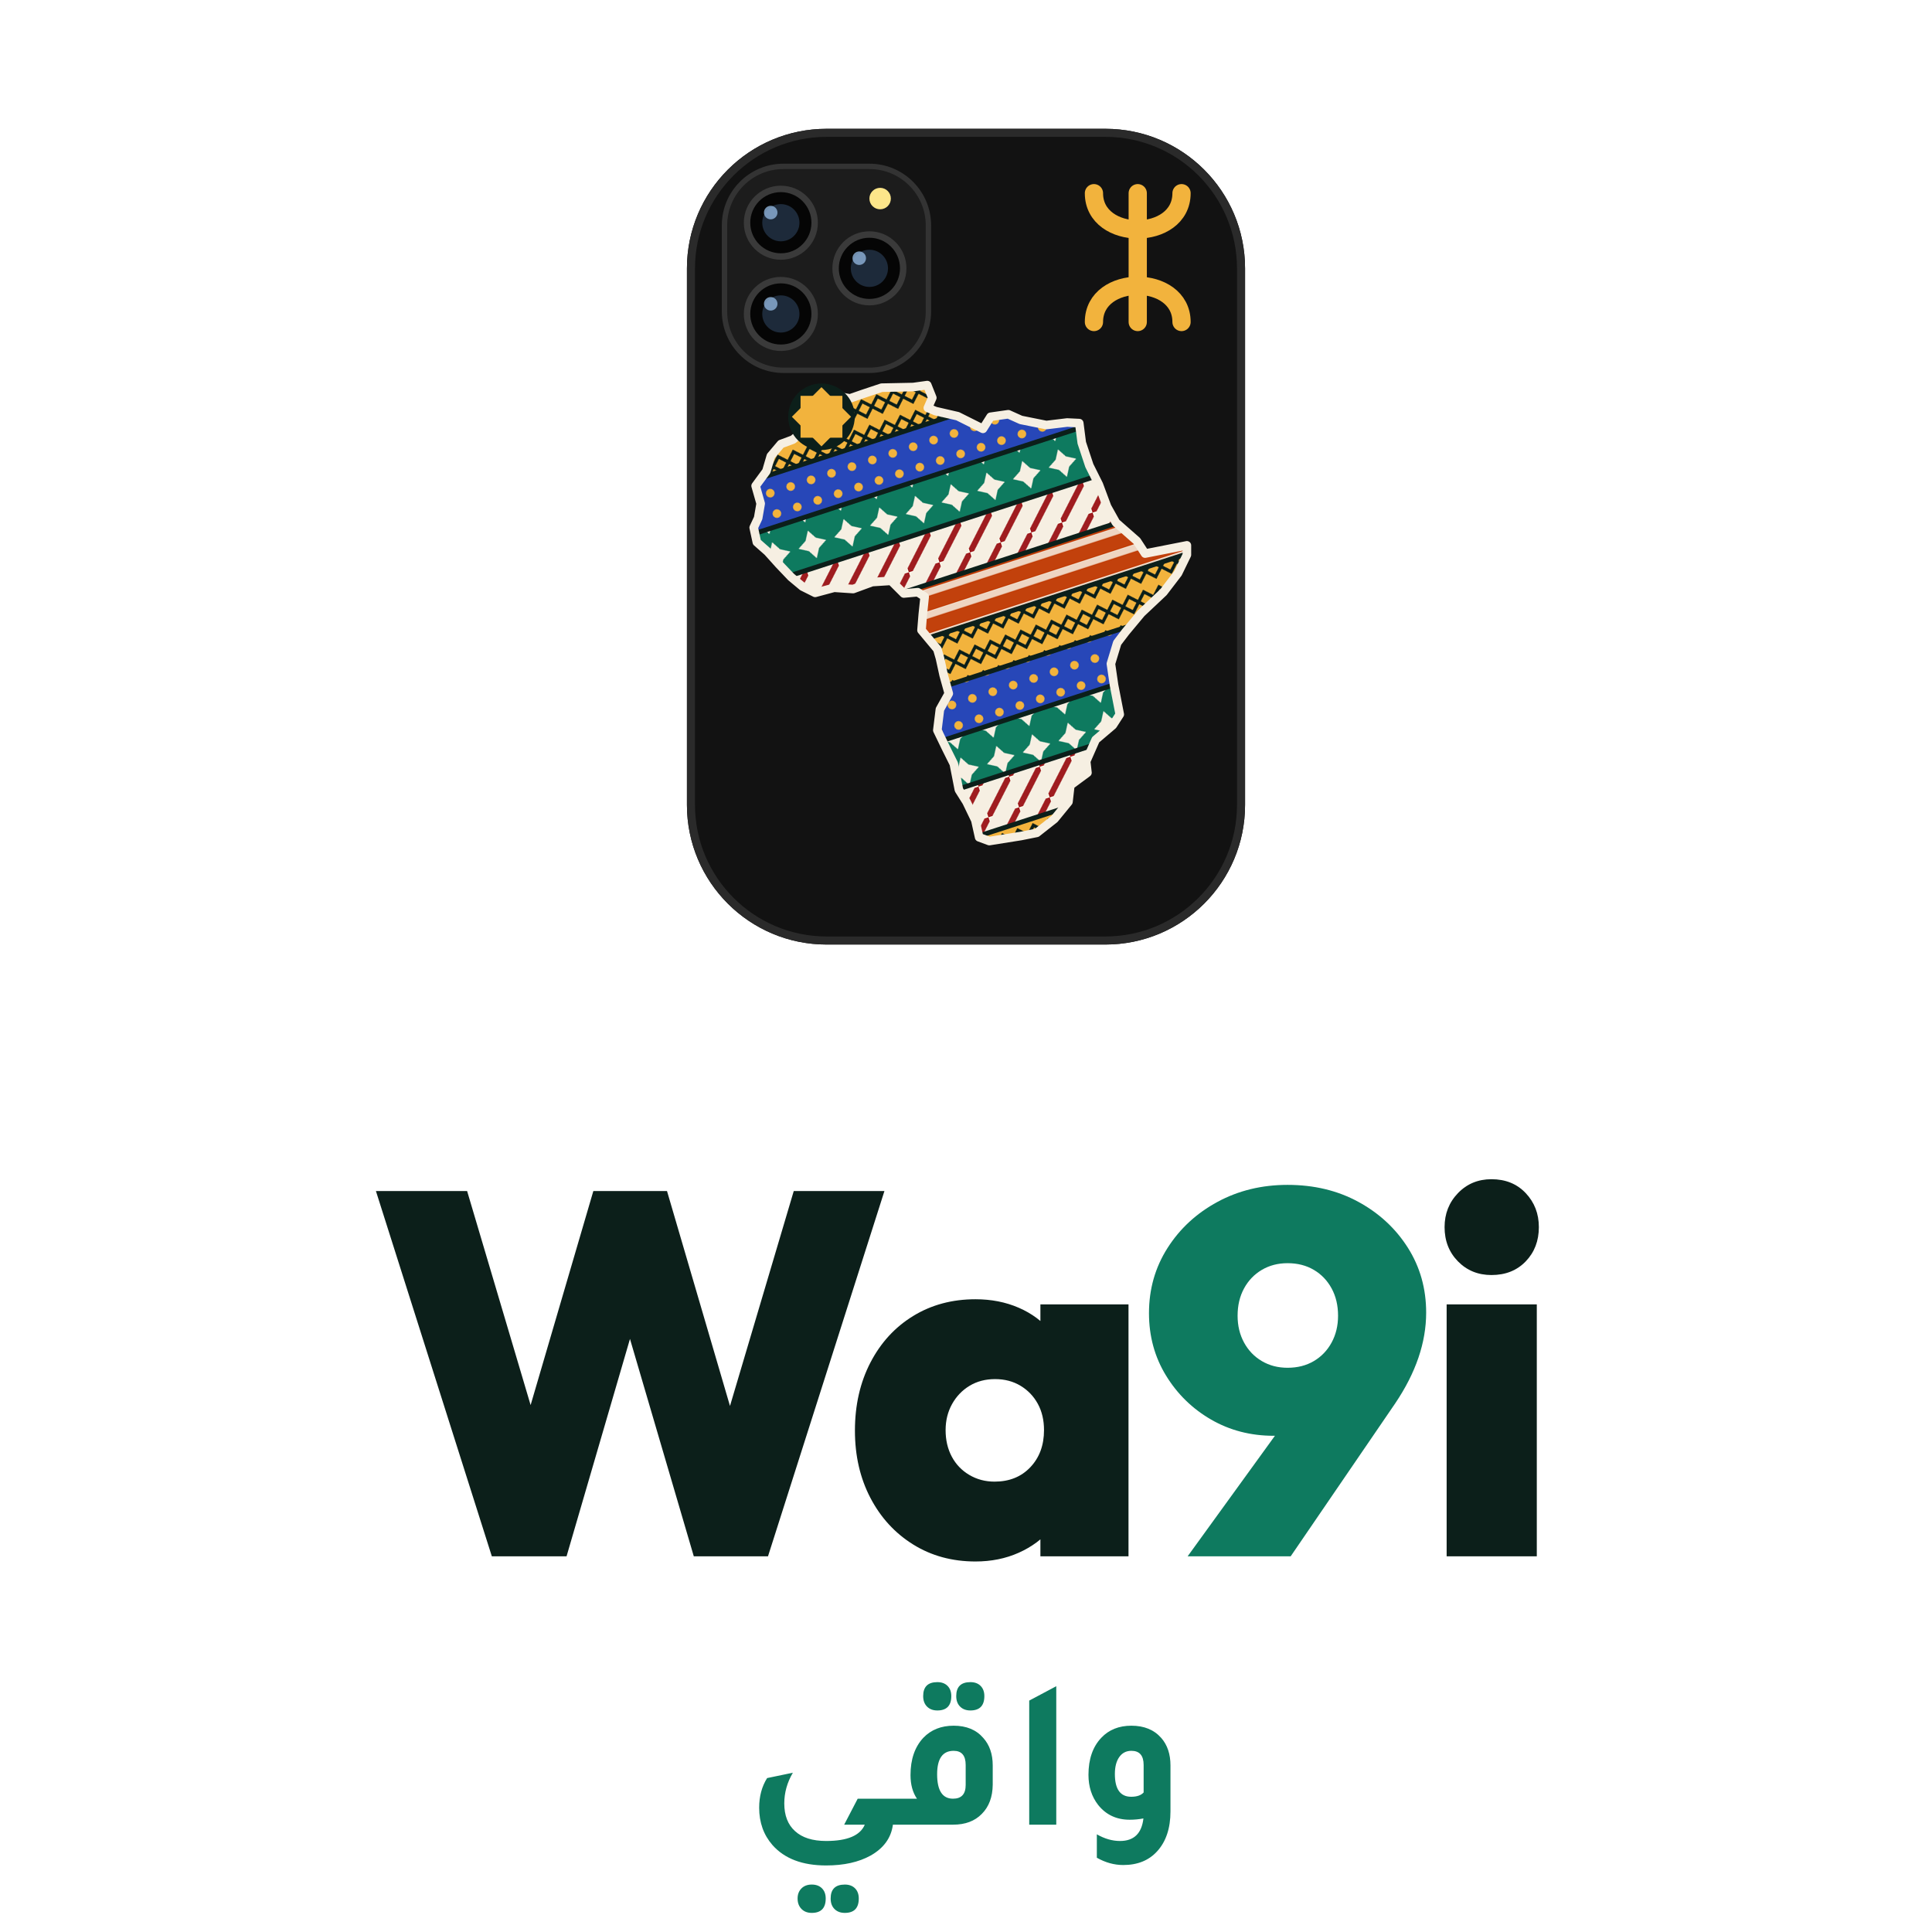
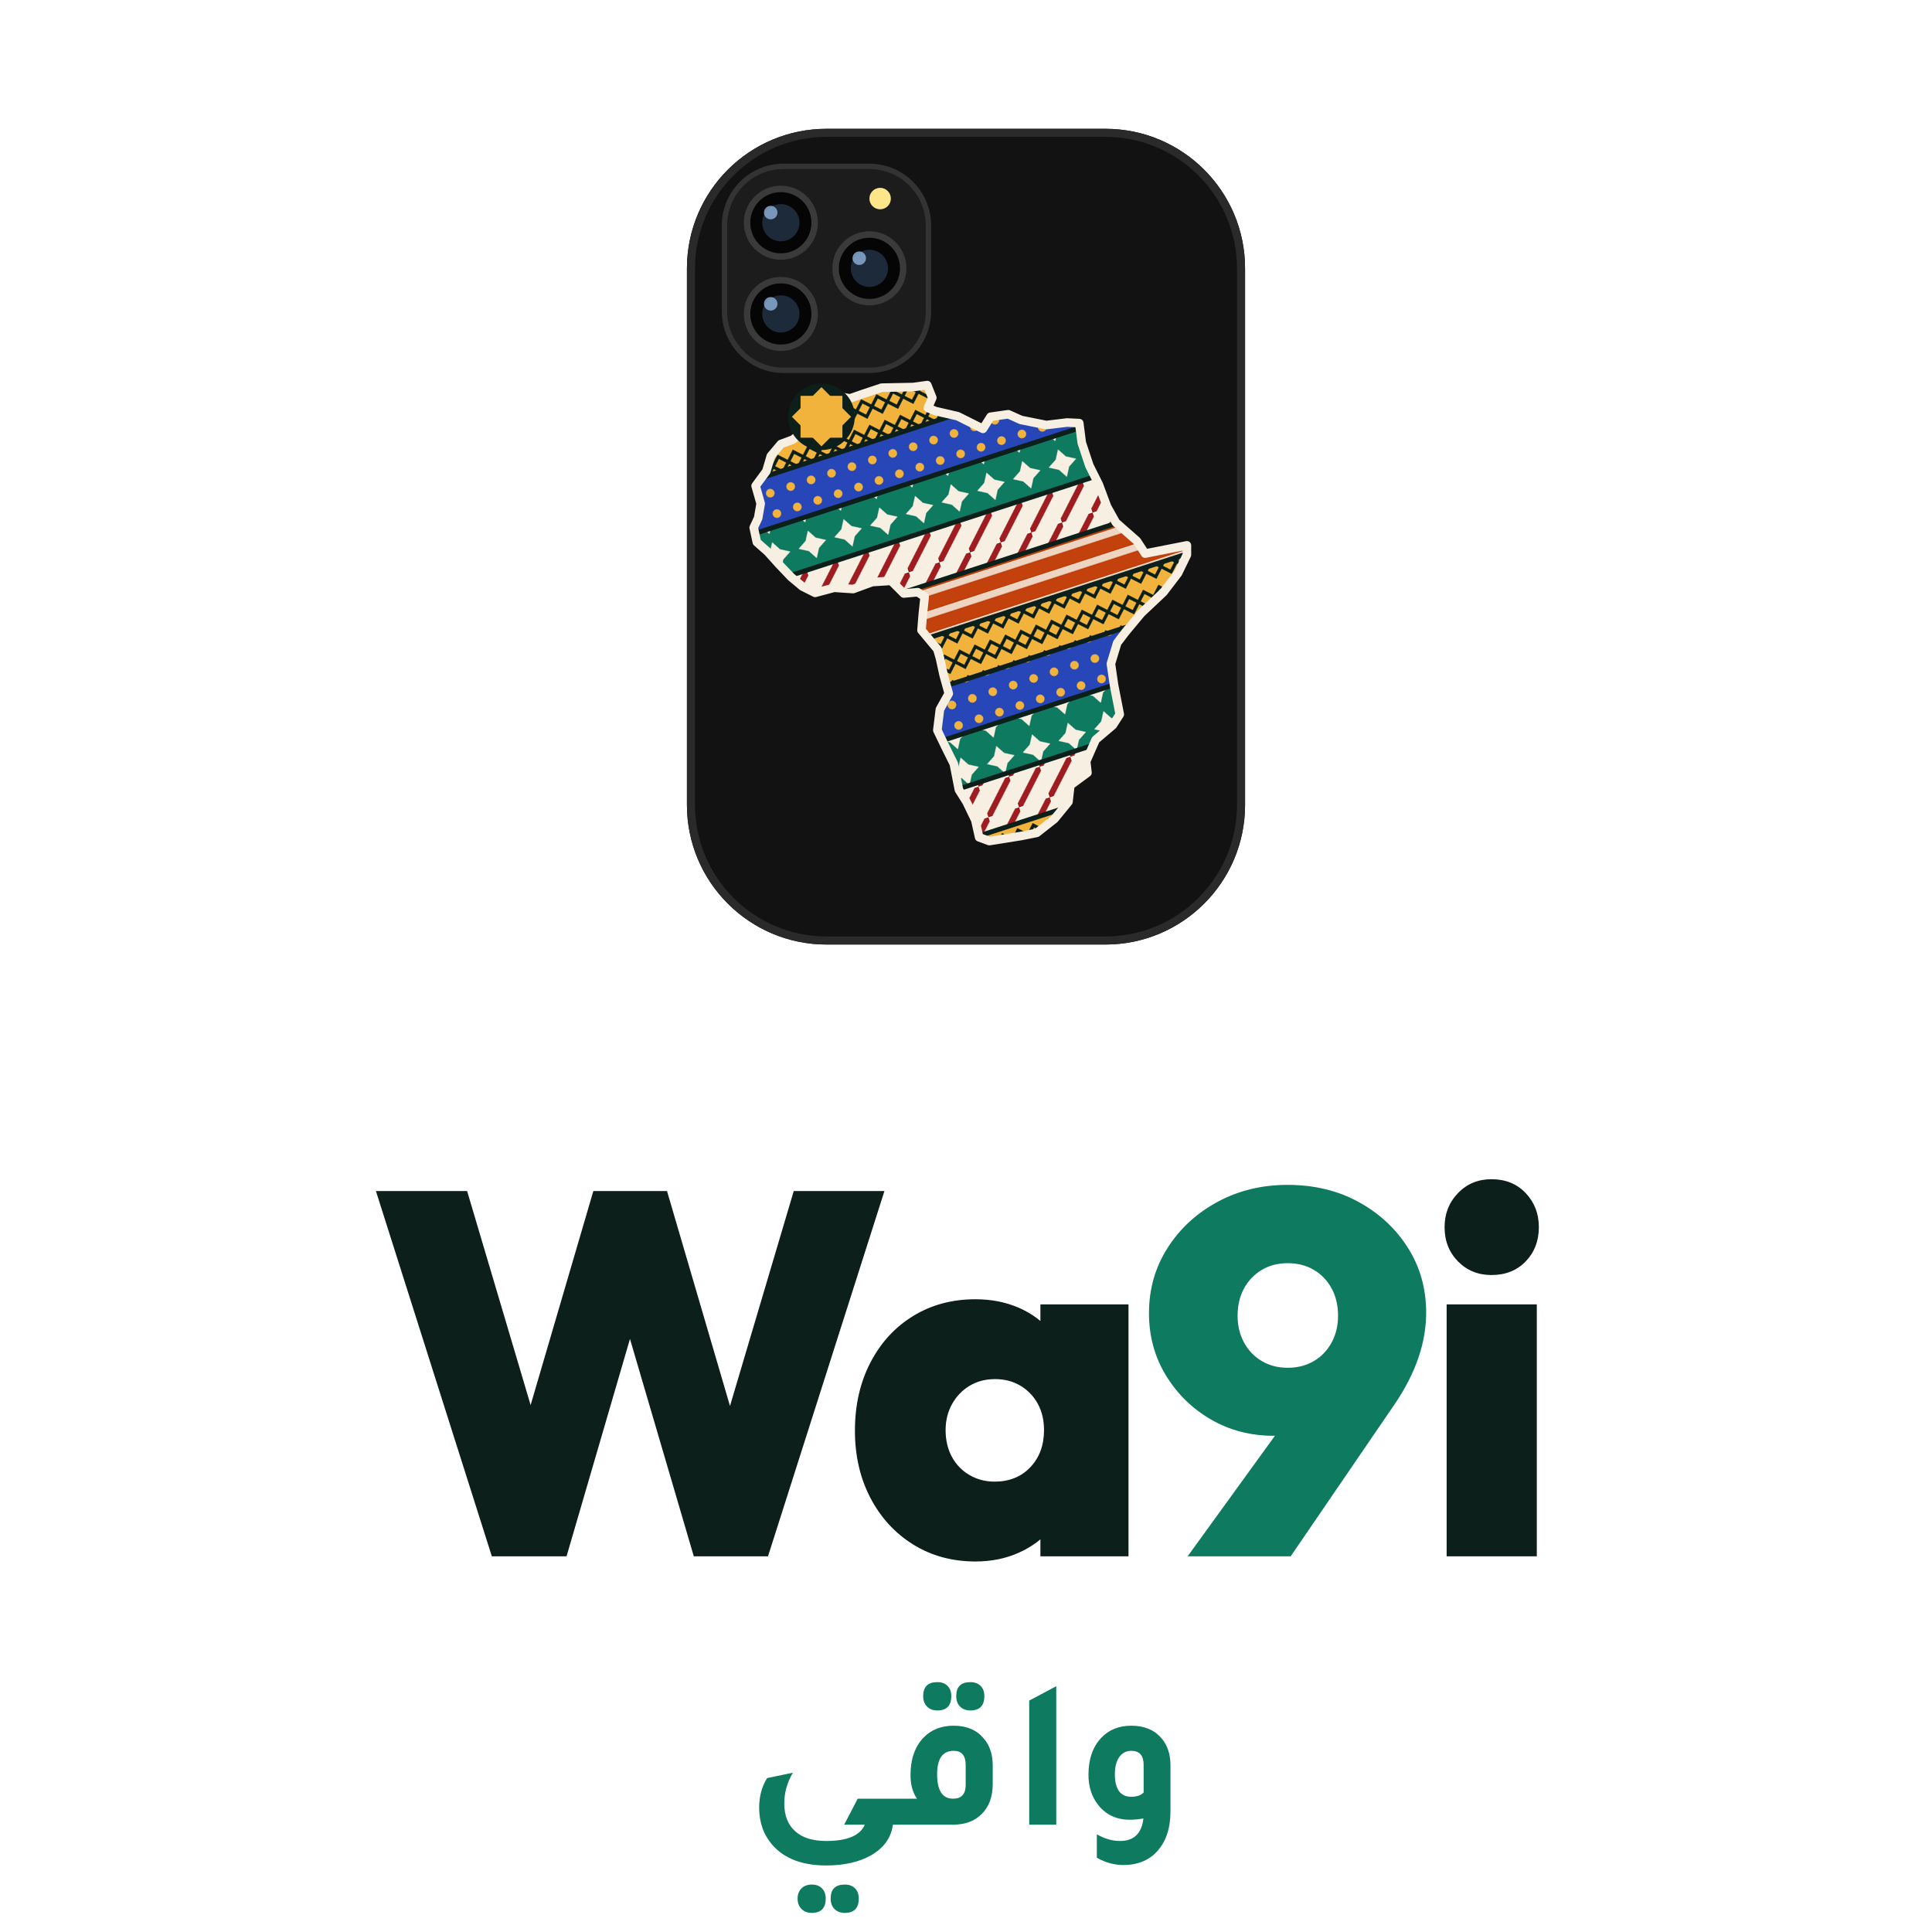
<svg xmlns="http://www.w3.org/2000/svg" viewBox="0 0 360 360" width="360" height="360" role="img" aria-label="Wa9i">
  <g transform="translate(120 20)">
    <defs>
      <pattern id="stz" width="7" height="7" patternUnits="userSpaceOnUse">
        <rect width="7" height="7" fill="#0e7a5f" />
        <path d="M3.5 .8l1 1.7 1.7 1-1.7 1-1 1.7-1-1.7-1.7-1 1.7-1z" fill="#f6efe2" />
      </pattern>
      <pattern id="std" width="6" height="5" patternUnits="userSpaceOnUse">
        <rect width="6" height="5" fill="#f2b33d" />
        <path d="M0 2.5l1.5-1.5 1.5 1.5-1.5 1.5zM3 2.5l1.5-1.5 1.5 1.5-1.5 1.5z" fill="none" stroke="#0c1f1a" stroke-width=".6" />
      </pattern>
      <pattern id="sts" width="4" height="4" patternUnits="userSpaceOnUse">
        <rect width="4" height="4" fill="#c2410c" />
        <rect width="4" height="1.3" fill="#f6efe2" opacity=".85" />
      </pattern>
      <pattern id="sto" width="4" height="4" patternUnits="userSpaceOnUse">
        <rect width="4" height="4" fill="#2747b8" />
        <circle cx="2" cy="2" r=".8" fill="#f2b33d" />
      </pattern>
      <pattern id="stc" width="6" height="6" patternUnits="userSpaceOnUse">
        <rect width="6" height="6" fill="#f6efe2" />
        <path d="M0 6L6 0" stroke="#9f1d20" stroke-width="1.1" />
      </pattern>
      <clipPath id="stclip">
        <path d="M33.90 53.42 L38.38 54.24 L40.74 53.42 L44.28 52.24 L50.18 52.12 L52.78 51.76 L53.72 54.12 L52.89 56.01 L54.31 56.60 L58.44 57.55 L63.16 59.91 L64.58 57.66 L67.88 57.19 L70.24 58.25 L74.96 59.20 L78.85 58.73 L81.10 58.84 L81.57 62.50 L82.98 66.75 L84.75 70.29 L86.29 74.42 L87.94 77.37 L91.83 80.79 L93.37 83.15 L101.16 81.62 L101.16 83.39 L99.50 86.81 L96.79 90.35 L92.66 94.24 L89.71 97.78 L88.18 99.79 L87.00 103.68 L87.59 107.70 L88.65 113.12 L87.35 115.13 L84.16 117.84 L82.39 121.86 L82.63 123.98 L79.44 126.34 L79.09 129.41 L76.49 132.59 L73.19 135.19 L70.24 135.78 L64.34 136.72 L62.45 136.02 L61.74 132.83 L60.09 129.41 L58.68 127.17 L57.73 122.33 L56.32 119.50 L54.66 116.07 L55.14 112.18 L56.79 109.23 L55.84 105.81 L55.14 102.62 L54.66 100.97 L51.71 97.43 L51.95 94.48 L52.30 91.18 L51.01 90.35 L48.41 90.59 L46.05 88.23 L42.51 88.46 L38.97 89.76 L35.43 89.52 L31.89 90.47 L29.53 89.29 L27.41 87.52 L25.16 85.16 L23.04 82.80 L21.03 81.03 L20.44 78.31 L21.27 76.54 L21.74 73.83 L20.80 70.53 L22.80 67.81 L23.63 64.98 L25.52 62.74 L27.76 61.91 L29.18 60.73 L29.41 58.61 L30.12 57.19 L32.72 55.42Z" />
      </clipPath>
    </defs>
    <rect x="8" y="4" width="104" height="152" rx="26" fill="#121212" />
    <rect x="8.75" y="4.75" width="102.5" height="150.5" rx="25.3" fill="none" stroke="#2a2a2a" stroke-width="1.5" />
    <rect x="15" y="11" width="38" height="38" rx="11" fill="#1c1c1c" stroke="#333" stroke-width="1" />
    <circle cx="25.5" cy="21.5" r="6.3" fill="#050505" stroke="#3a3a3a" stroke-width="1.2" />
    <circle cx="25.5" cy="21.5" r="3.465" fill="#1d2a3a" />
    <circle cx="23.61" cy="19.61" r="1.26" fill="#8fb3d9" opacity=".8" />
    <circle cx="25.5" cy="38.5" r="6.3" fill="#050505" stroke="#3a3a3a" stroke-width="1.2" />
    <circle cx="25.5" cy="38.5" r="3.465" fill="#1d2a3a" />
    <circle cx="23.61" cy="36.61" r="1.26" fill="#8fb3d9" opacity=".8" />
    <circle cx="42" cy="30" r="6.3" fill="#050505" stroke="#3a3a3a" stroke-width="1.2" />
    <circle cx="42" cy="30" r="3.465" fill="#1d2a3a" />
    <circle cx="40.11" cy="28.11" r="1.26" fill="#8fb3d9" opacity=".8" />
    <circle cx="44" cy="17" r="2" fill="#fde68a" />
-     <g fill="none" stroke="#f2b33d" stroke-width="3.4" stroke-linecap="round">
-       <path d="M92 16.0V40.0" />
-       <path d="M83.84 16.0C83.84 25.0 100.16 25.0 100.16 16.0" />
-       <path d="M83.84 40.0C83.84 31.0 100.16 31.0 100.16 40.0" />
-     </g>
    <g clip-path="url(#stclip)">
      <rect x="-40" y="30.0" width="200" height="9.6" fill="url(#stz)" transform="rotate(-18 60 100)" />
      <rect x="-40" y="39.5" width="200" height="9.6" fill="url(#sts)" transform="rotate(-18 60 100)" />
      <rect x="-40" y="49.0" width="200" height="9.6" fill="url(#std)" transform="rotate(-18 60 100)" />
      <rect x="-40" y="58.5" width="200" height="9.6" fill="url(#sto)" transform="rotate(-18 60 100)" />
      <rect x="-40" y="68.0" width="200" height="9.6" fill="url(#stz)" transform="rotate(-18 60 100)" />
      <rect x="-40" y="77.5" width="200" height="9.6" fill="url(#stc)" transform="rotate(-18 60 100)" />
      <rect x="-40" y="87.0" width="200" height="9.6" fill="url(#sts)" transform="rotate(-18 60 100)" />
      <rect x="-40" y="96.5" width="200" height="9.6" fill="url(#std)" transform="rotate(-18 60 100)" />
      <rect x="-40" y="106.0" width="200" height="9.6" fill="url(#sto)" transform="rotate(-18 60 100)" />
      <rect x="-40" y="115.5" width="200" height="9.6" fill="url(#stz)" transform="rotate(-18 60 100)" />
      <rect x="-40" y="125.0" width="200" height="9.6" fill="url(#stc)" transform="rotate(-18 60 100)" />
      <rect x="-40" y="134.5" width="200" height="9.6" fill="url(#std)" transform="rotate(-18 60 100)" />
      <rect x="-40" y="144.0" width="200" height="9.6" fill="url(#sts)" transform="rotate(-18 60 100)" />
      <rect x="-40" y="153.5" width="200" height="9.6" fill="url(#sto)" transform="rotate(-18 60 100)" />
      <rect x="-40" y="39.3" width="200" height=".9" fill="#0c1f1a" transform="rotate(-18 60 100)" />
      <rect x="-40" y="48.8" width="200" height=".9" fill="#0c1f1a" transform="rotate(-18 60 100)" />
      <rect x="-40" y="58.3" width="200" height=".9" fill="#0c1f1a" transform="rotate(-18 60 100)" />
      <rect x="-40" y="67.8" width="200" height=".9" fill="#0c1f1a" transform="rotate(-18 60 100)" />
      <rect x="-40" y="77.3" width="200" height=".9" fill="#0c1f1a" transform="rotate(-18 60 100)" />
      <rect x="-40" y="86.8" width="200" height=".9" fill="#0c1f1a" transform="rotate(-18 60 100)" />
      <rect x="-40" y="96.3" width="200" height=".9" fill="#0c1f1a" transform="rotate(-18 60 100)" />
      <rect x="-40" y="105.8" width="200" height=".9" fill="#0c1f1a" transform="rotate(-18 60 100)" />
      <rect x="-40" y="115.3" width="200" height=".9" fill="#0c1f1a" transform="rotate(-18 60 100)" />
      <rect x="-40" y="124.8" width="200" height=".9" fill="#0c1f1a" transform="rotate(-18 60 100)" />
      <rect x="-40" y="134.3" width="200" height=".9" fill="#0c1f1a" transform="rotate(-18 60 100)" />
      <rect x="-40" y="143.8" width="200" height=".9" fill="#0c1f1a" transform="rotate(-18 60 100)" />
      <rect x="-40" y="153.3" width="200" height=".9" fill="#0c1f1a" transform="rotate(-18 60 100)" />
      <rect x="-40" y="162.8" width="200" height=".9" fill="#0c1f1a" transform="rotate(-18 60 100)" />
    </g>
    <path d="M33.90 53.42 L38.38 54.24 L40.74 53.42 L44.28 52.24 L50.18 52.12 L52.78 51.76 L53.72 54.12 L52.89 56.01 L54.31 56.60 L58.44 57.55 L63.16 59.91 L64.58 57.66 L67.88 57.19 L70.24 58.25 L74.96 59.20 L78.85 58.73 L81.10 58.84 L81.57 62.50 L82.98 66.75 L84.75 70.29 L86.29 74.42 L87.94 77.37 L91.83 80.79 L93.37 83.15 L101.16 81.62 L101.16 83.39 L99.50 86.81 L96.79 90.35 L92.66 94.24 L89.71 97.78 L88.18 99.79 L87.00 103.68 L87.59 107.70 L88.65 113.12 L87.35 115.13 L84.16 117.84 L82.39 121.86 L82.63 123.98 L79.44 126.34 L79.09 129.41 L76.49 132.59 L73.19 135.19 L70.24 135.78 L64.34 136.72 L62.45 136.02 L61.74 132.83 L60.09 129.41 L58.68 127.17 L57.73 122.33 L56.32 119.50 L54.66 116.07 L55.14 112.18 L56.79 109.23 L55.84 105.81 L55.14 102.62 L54.66 100.97 L51.71 97.43 L51.95 94.48 L52.30 91.18 L51.01 90.35 L48.41 90.59 L46.05 88.23 L42.51 88.46 L38.97 89.76 L35.43 89.52 L31.89 90.47 L29.53 89.29 L27.41 87.52 L25.16 85.16 L23.04 82.80 L21.03 81.03 L20.44 78.31 L21.27 76.54 L21.74 73.83 L20.80 70.53 L22.80 67.81 L23.63 64.98 L25.52 62.74 L27.76 61.91 L29.18 60.73 L29.41 58.61 L30.12 57.19 L32.72 55.42Z" fill="none" stroke="#f6efe2" stroke-width="1.6" stroke-linejoin="round" />
    <g transform="translate(33.07 57.66)">
      <circle r="6.2" fill="#0c1f1a" />
      <rect x="-3.90" y="-3.90" width="7.80" height="7.80" fill="#f2b33d" transform="rotate(0 0 0)" />
      <rect x="-3.90" y="-3.90" width="7.80" height="7.80" fill="#f2b33d" transform="rotate(45 0 0)" />
    </g>
  </g>
  <g transform="translate(68.8 290)">
    <path fill="#0c1f1a" d="M22.848 0.0 1.248 -68.064H18.24L33.792 -15.648H26.4L41.76 -68.064H55.488L70.848 -15.648H63.552L79.104 -68.064H96.0L74.304 0.0H60.48L45.12 -52.32H52.032L36.768 0.0Z M112.968 0.96Q106.44 0.96 101.352 -2.208Q96.264 -5.376 93.384 -10.896Q90.504 -16.416 90.504 -23.424Q90.504 -30.528 93.384 -36.096Q96.264 -41.664 101.352 -44.784Q106.44 -47.904 112.968 -47.904Q117.384 -47.904 121.032 -46.32Q124.68 -44.736 127.032 -41.856Q129.384 -38.976 129.864 -35.328V-11.712Q129.384 -7.968 127.032 -5.136Q124.68 -2.304 121.032 -0.672Q117.384 0.96 112.968 0.96ZM116.52 -13.92Q120.648 -13.92 123.192 -16.608Q125.736 -19.296 125.736 -23.52Q125.736 -26.304 124.584 -28.416Q123.432 -30.528 121.368 -31.776Q119.304 -33.024 116.616 -33.024Q113.928 -33.024 111.864 -31.776Q109.8 -30.528 108.6 -28.368Q107.4 -26.208 107.4 -23.52Q107.4 -20.736 108.552 -18.576Q109.704 -16.416 111.816 -15.168Q113.928 -13.92 116.52 -13.92ZM125.064 0.0V-12.576L127.464 -24.096L125.064 -35.424V-46.944H141.48V0.0Z" />
    <path fill="#0e7a5f" d="M152.496 0.0 174.672 -30.624 181.008 -30.144Q179.568 -27.744 178.08 -26.064Q176.592 -24.384 174.384 -23.424Q172.176 -22.464 168.528 -22.464Q162.096 -22.464 156.864 -25.488Q151.632 -28.512 148.464 -33.696Q145.296 -38.88 145.296 -45.312Q145.296 -52.032 148.752 -57.456Q152.208 -62.88 158.064 -66.048Q163.92 -69.216 171.12 -69.216Q178.512 -69.216 184.32 -66.048Q190.128 -62.88 193.536 -57.504Q196.944 -52.128 196.944 -45.408Q196.944 -37.056 191.184 -28.512L171.696 0.0ZM171.12 -35.136Q173.904 -35.136 176.016 -36.384Q178.128 -37.632 179.328 -39.84Q180.528 -42.048 180.528 -44.832Q180.528 -47.712 179.328 -49.92Q178.128 -52.128 176.016 -53.376Q173.904 -54.624 171.12 -54.624Q168.432 -54.624 166.32 -53.376Q164.208 -52.128 163.008 -49.92Q161.808 -47.712 161.808 -44.832Q161.808 -42.048 163.008 -39.84Q164.208 -37.632 166.32 -36.384Q168.432 -35.136 171.12 -35.136Z" />
    <path fill="#0c1f1a" d="M200.76 0.0V-46.944H217.56V0.0ZM209.112 -52.416Q205.368 -52.416 202.872 -54.96Q200.376 -57.504 200.376 -61.344Q200.376 -65.088 202.872 -67.68Q205.368 -70.272 209.112 -70.272Q213.048 -70.272 215.496 -67.68Q217.944 -65.088 217.944 -61.344Q217.944 -57.504 215.496 -54.96Q213.048 -52.416 209.112 -52.416Z" />
    <path fill="#0e7a5f" d="M97.58 50.0Q97.1 53.68 93.42 55.76Q90.1 57.6 85.14 57.6Q78.5 57.6 75.14 53.8Q72.66 50.96 72.66 46.84Q72.66 43.68 74.14 41.32L78.94 40.32Q77.34 43.04 77.34 46.04Q77.34 49.4 79.34 51.2Q81.34 53.04 85.14 53.04Q91.06 53.04 92.34 50.0H88.5L91.02 45.16H97.7V50.0ZM82.46 66.44Q81.26 66.44 80.54 65.7Q79.82 64.96 79.82 63.76Q79.82 62.6 80.54 61.88Q81.26 61.16 82.46 61.16Q83.66 61.16 84.36 61.86Q85.06 62.56 85.06 63.76Q85.06 66.44 82.46 66.44ZM88.62 66.44Q87.42 66.44 86.7 65.72Q85.98 65.0 85.98 63.76Q85.98 61.16 88.62 61.16Q89.82 61.16 90.52 61.86Q91.22 62.56 91.22 63.76Q91.22 66.44 88.62 66.44Z M105.86 28.72Q104.66 28.72 103.94 28.0Q103.22 27.28 103.22 26.04Q103.22 23.44 105.86 23.44Q107.06 23.44 107.76 24.14Q108.46 24.84 108.46 26.04Q108.46 28.72 105.86 28.72ZM112.02 28.72Q110.82 28.72 110.1 28.0Q109.38 27.28 109.38 26.04Q109.38 23.44 112.02 23.44Q113.22 23.44 113.92 24.14Q114.62 24.84 114.62 26.04Q114.62 28.72 112.02 28.72ZM95.66 50.0V45.16H102.06Q100.86 43.4 100.86 40.76Q100.86 36.36 103.26 33.8Q105.42 31.56 108.9 31.56Q112.46 31.56 114.42 33.84Q116.18 35.8 116.18 38.96V42.56Q116.14 46.0 114.14 48.0Q112.18 50.0 108.82 50.0ZM111.14 38.88Q111.14 36.24 108.9 36.24Q105.82 36.24 105.82 40.6Q105.82 45.16 108.78 45.16Q111.14 45.16 111.14 42.6Z M122.98 50.0V26.88L128.02 24.2V50.0Z M144.26 48.84Q143.02 49.08 141.7 49.08Q138.02 49.08 135.82 46.32Q134.02 44.0 134.02 40.72Q134.02 36.32 136.42 33.8Q138.54 31.56 142.02 31.56Q145.58 31.56 147.58 33.84Q149.3 35.8 149.3 38.96V47.52Q149.3 52.24 146.82 54.96Q144.5 57.52 140.5 57.52Q137.98 57.52 135.58 56.16V51.8Q137.74 53.04 139.9 53.04Q143.78 53.04 144.26 48.84ZM144.3 38.88Q144.3 36.24 142.02 36.24Q140.58 36.24 139.76 37.4Q138.94 38.56 138.94 40.56Q138.94 44.8 141.98 44.8Q143.58 44.8 144.3 44.0Z" />
  </g>
</svg>
